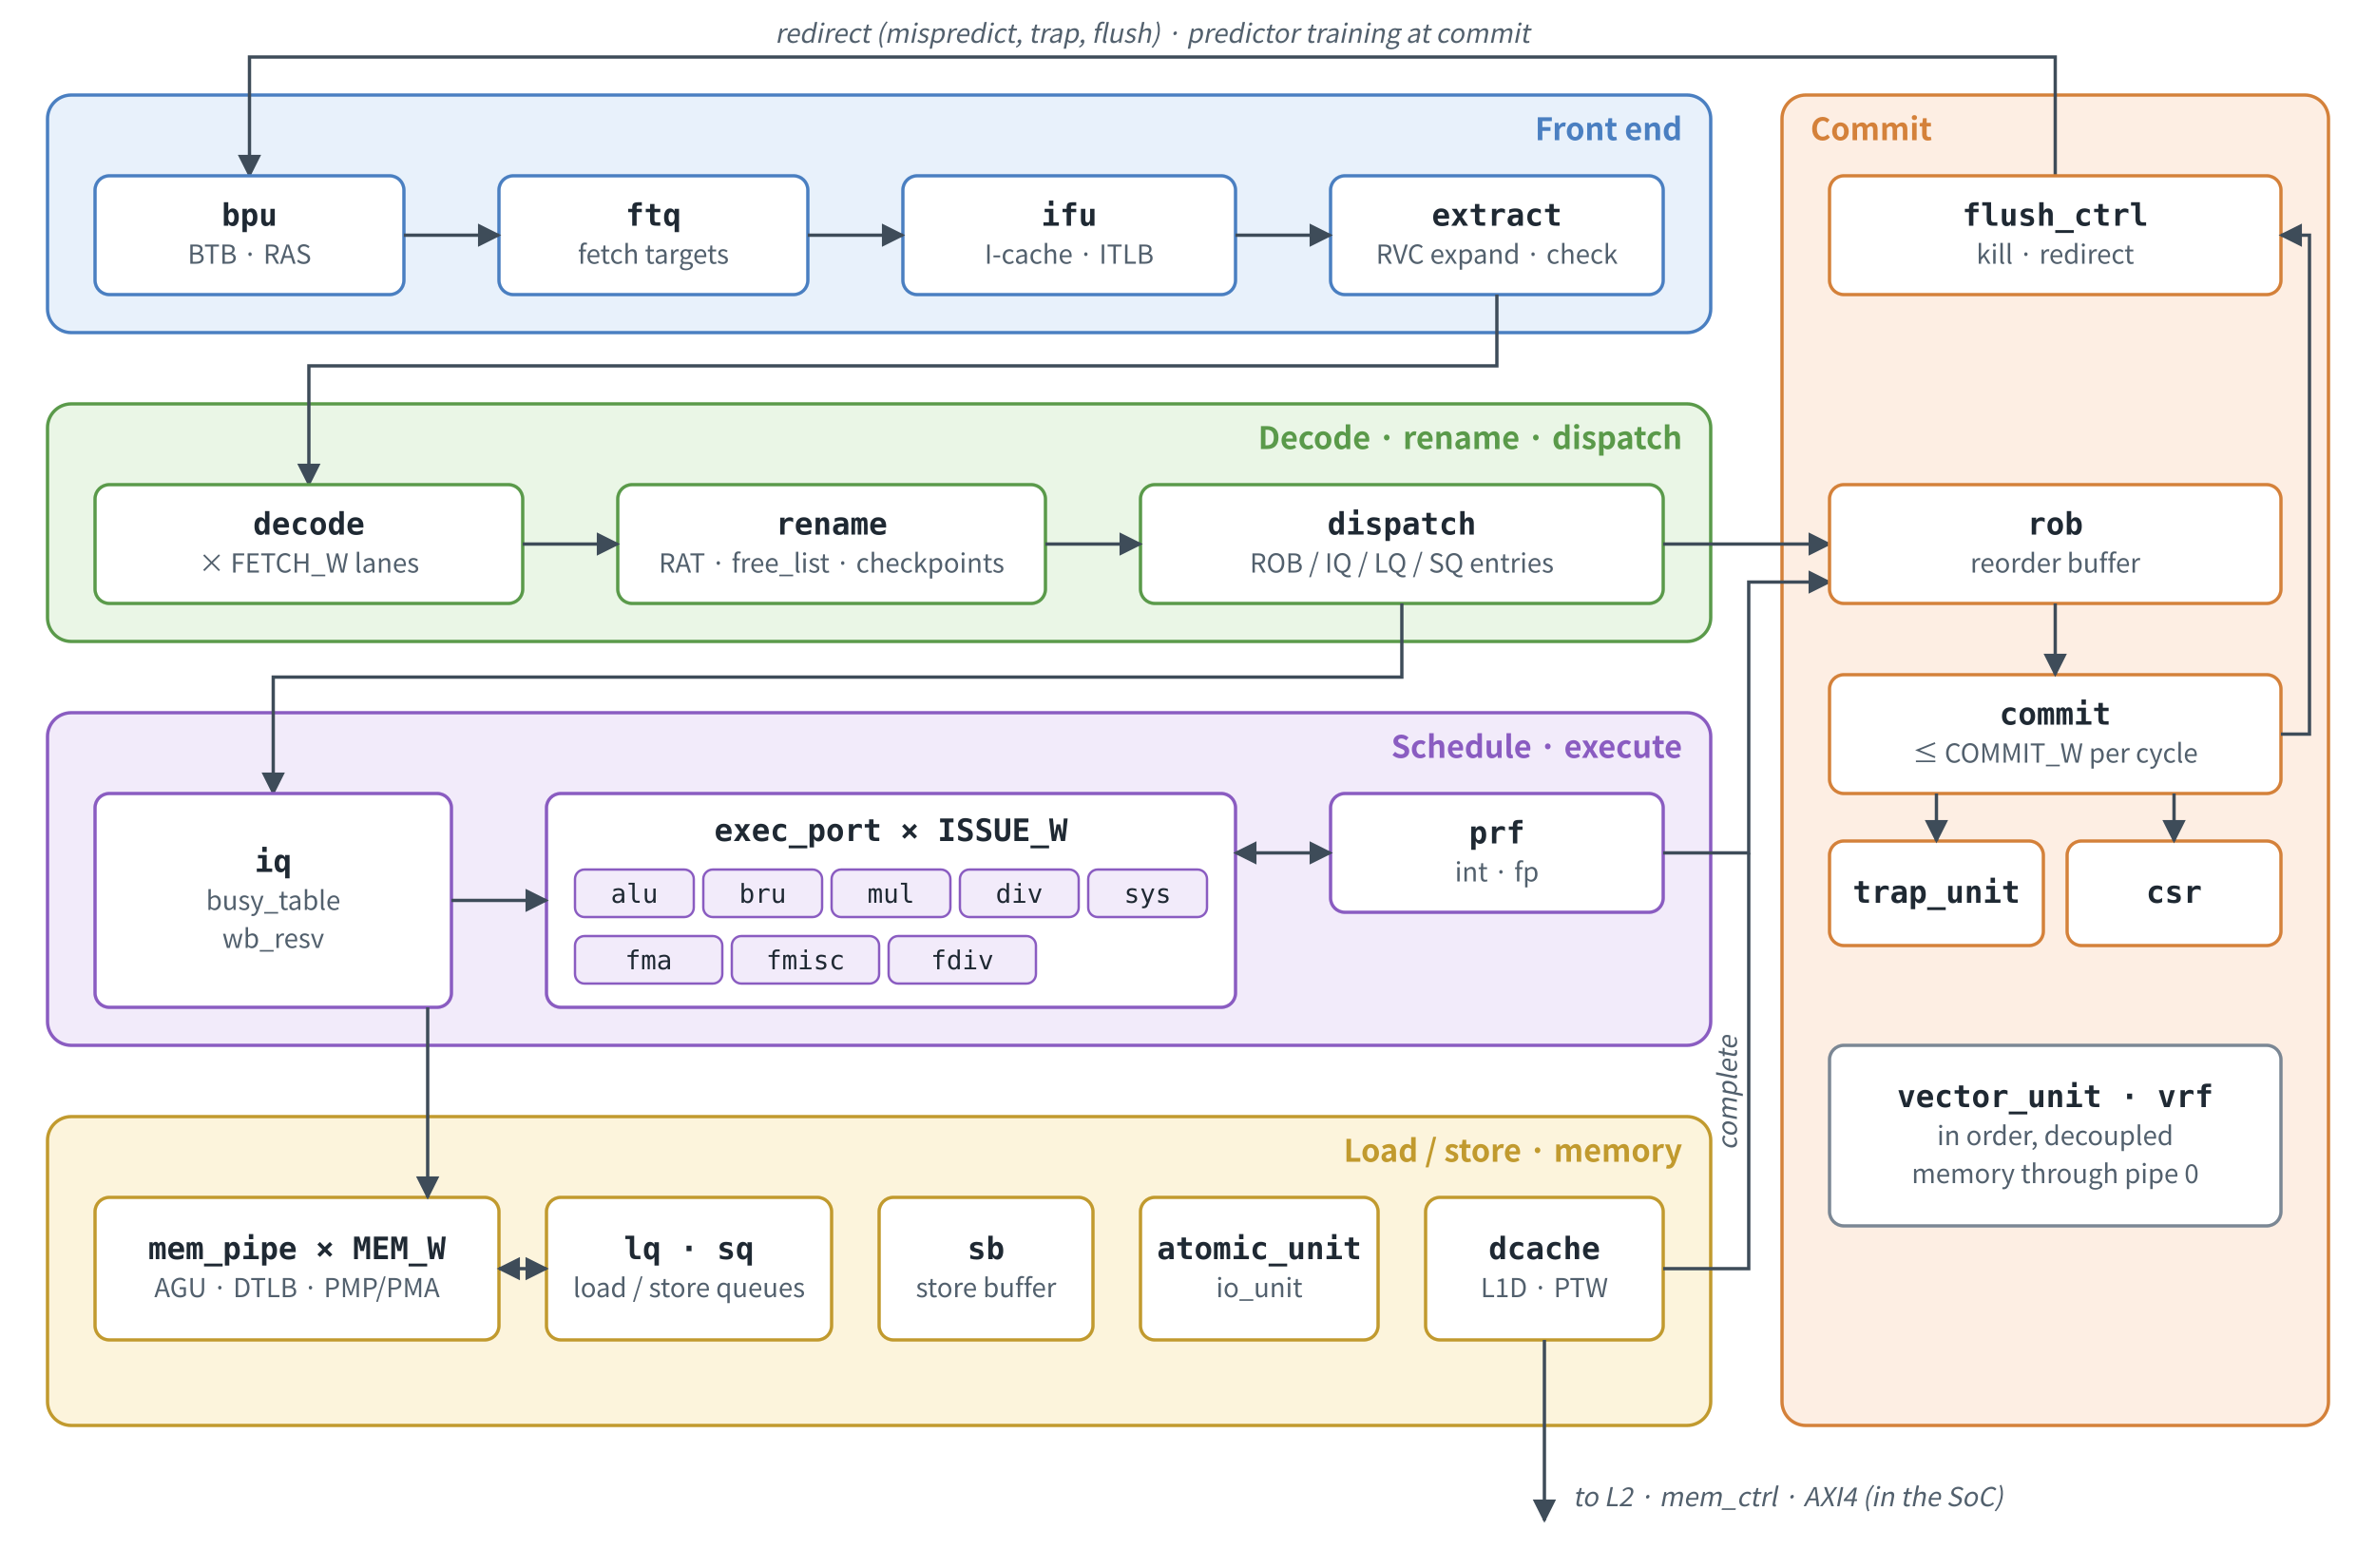
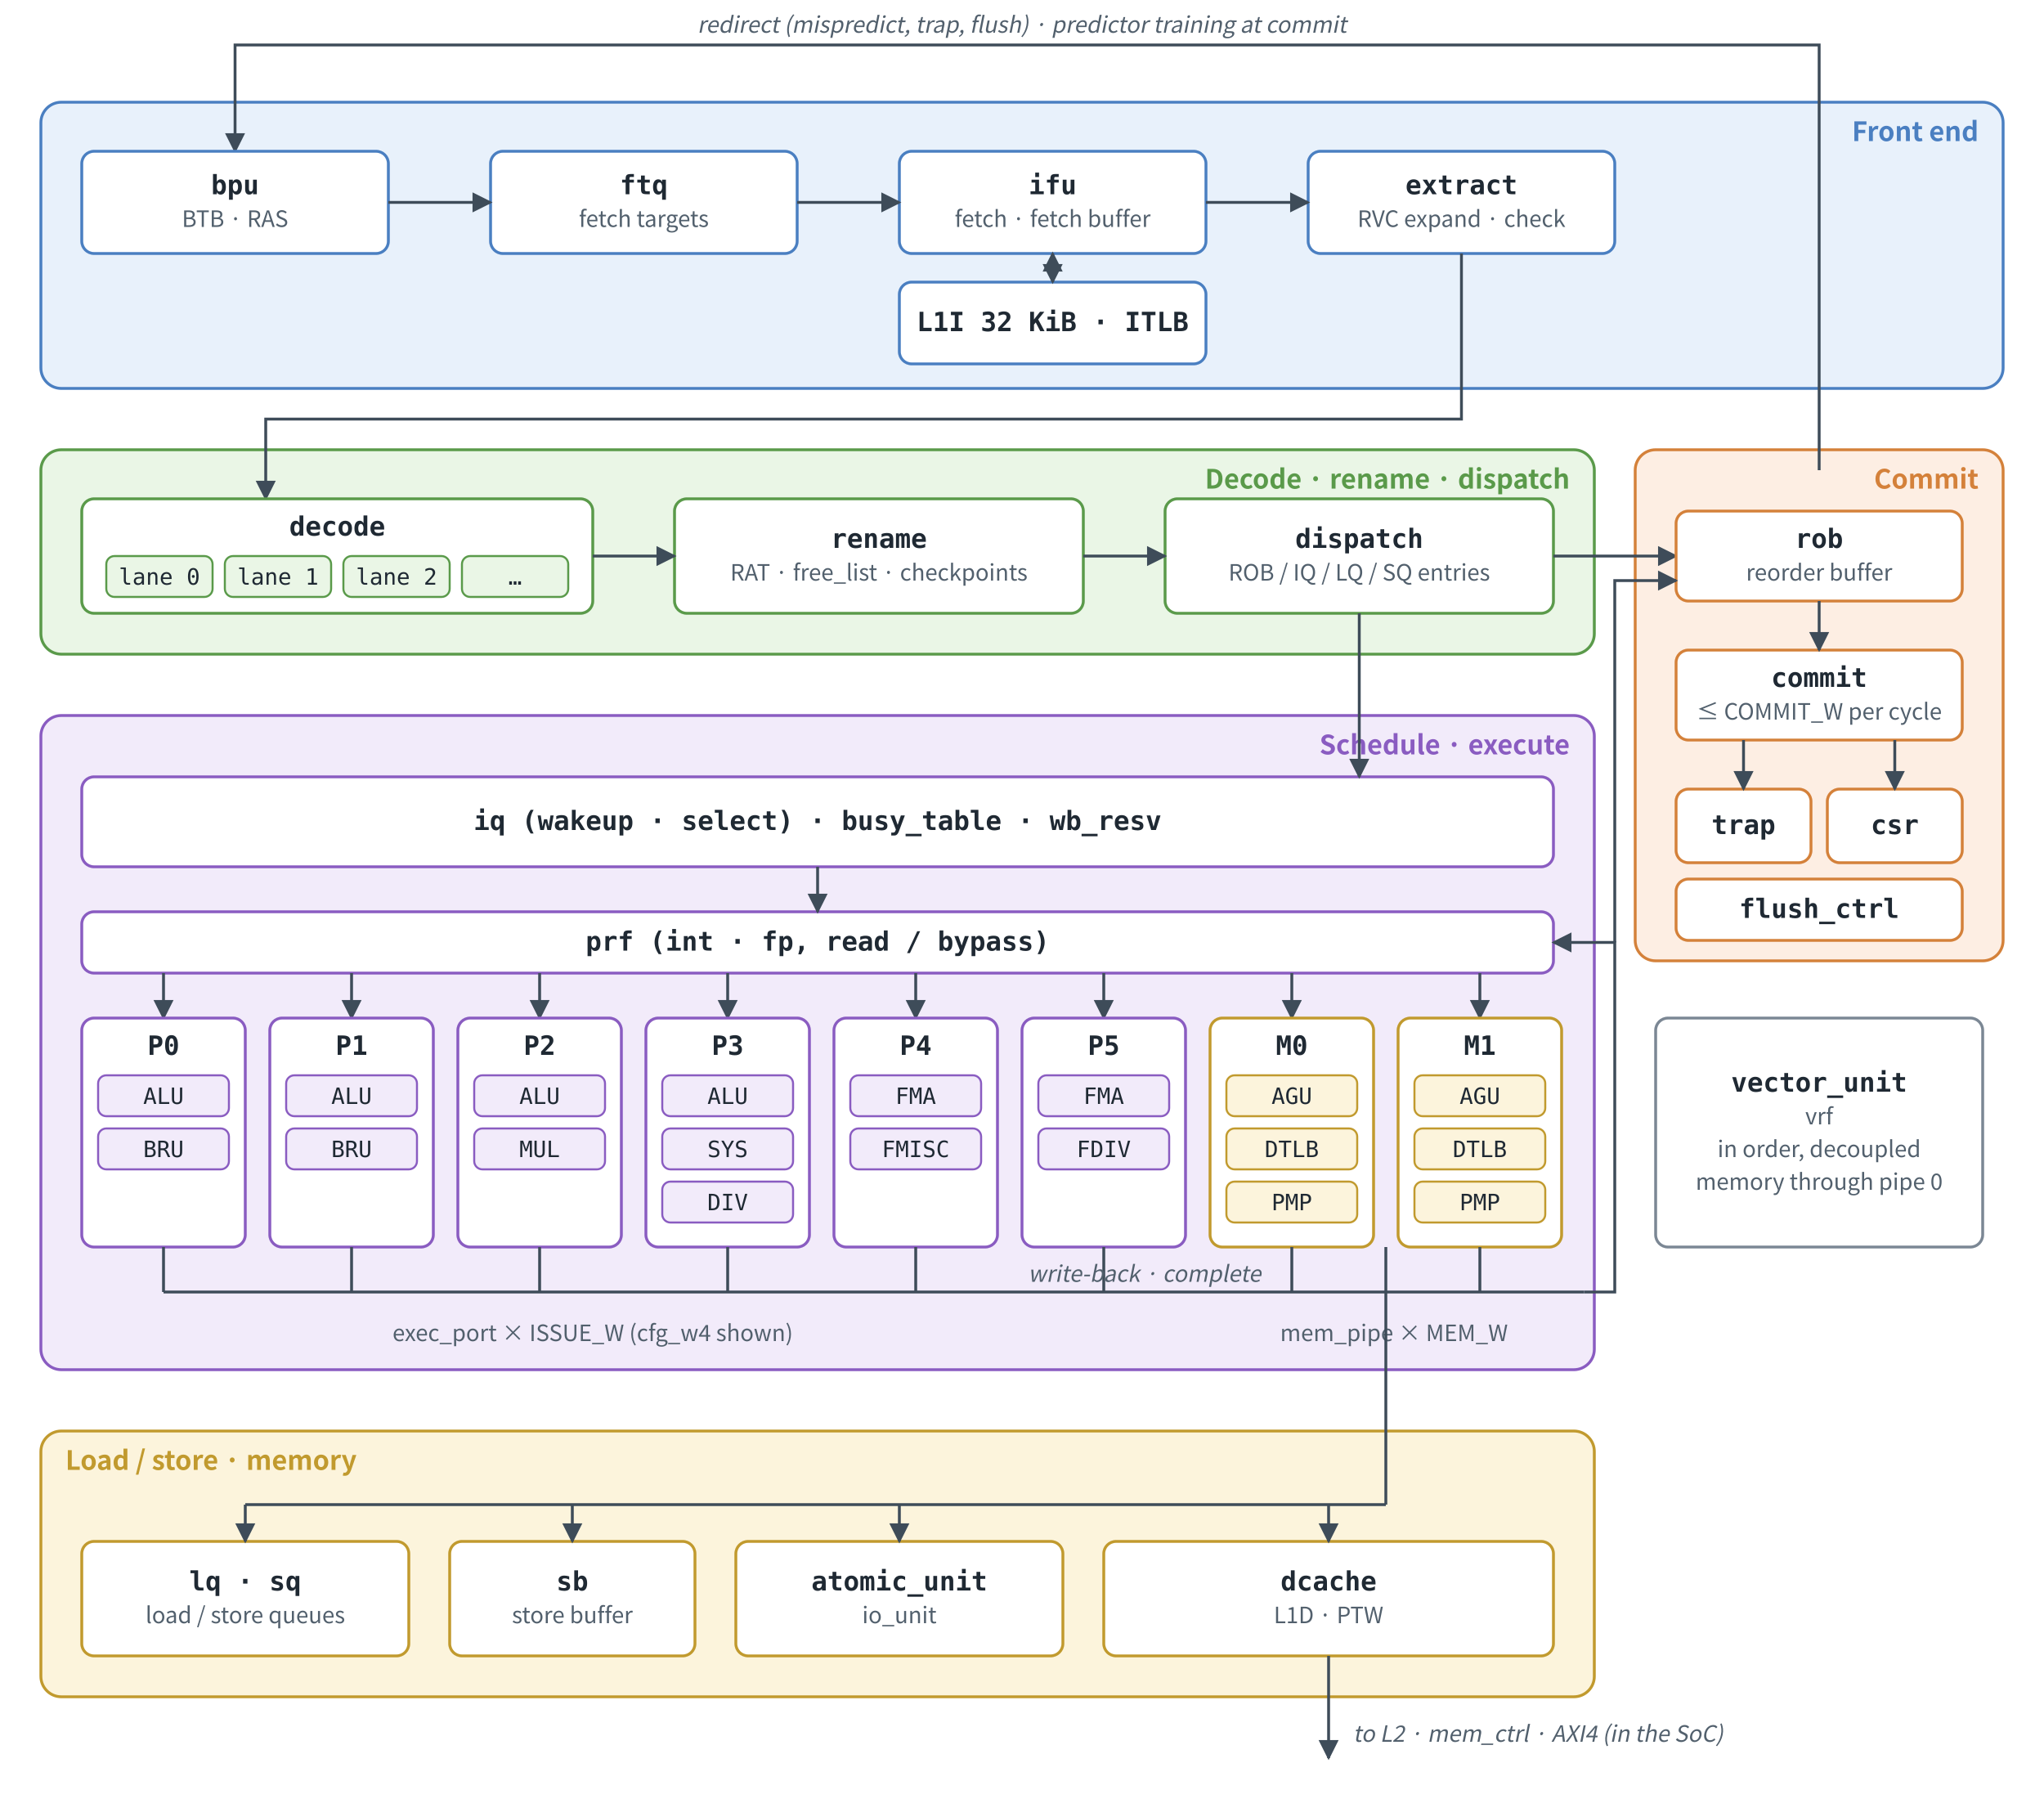
- <svg xmlns="http://www.w3.org/2000/svg" viewBox="0 0 1000 660" width="1000" height="660">
+ <svg xmlns="http://www.w3.org/2000/svg" viewBox="0 0 1000 880" width="1000" height="880">
  <style>
text{font-family:-apple-system,"Segoe UI","Hiragino Sans","Noto Sans CJK JP",Meiryo,Helvetica,Arial,sans-serif;fill:#1f2933}
.grp{font-size:13px;font-weight:700}
.t{font-size:13px;font-weight:600;font-family:ui-monospace,SFMono-Regular,Menlo,Consolas,monospace}
.s{font-size:11px;fill:#52606d}
.chip{font-size:11px;font-family:ui-monospace,SFMono-Regular,Menlo,Consolas,monospace}
.lab{font-size:11px;fill:#52606d;font-style:italic}
.box{fill:#fff;stroke-width:1.4}
.ln{fill:none;stroke:#3e4c59;stroke-width:1.4}
.dash{fill:none;stroke:#3e4c59;stroke-width:1.3;stroke-dasharray:5 4}
</style>
  <defs>
    <marker id="a" viewBox="0 0 10 10" refX="9" refY="5" markerWidth="7" markerHeight="7" orient="auto-start-reverse">
      <path d="M0,0 L10,5 L0,10 z" fill="#3e4c59" />
    </marker>
  </defs>
-   <rect width="1000" height="660" fill="#fff" />
-   <g transform="translate(0,40)">
-     <rect x="20" y="0" width="700" height="100" rx="10" fill="#e8f1fb" stroke="#4a7fc1" stroke-width="1.4" />
-     <text class="grp" x="708" y="19" text-anchor="end" style="fill:#4a7fc1">Front end</text>
-     <rect x="20" y="130" width="700" height="100" rx="10" fill="#eaf6e6" stroke="#5a9a4a" stroke-width="1.4" />
-     <text class="grp" x="708" y="149" text-anchor="end" style="fill:#5a9a4a">Decode · rename · dispatch</text>
-     <rect x="20" y="260" width="700" height="140" rx="10" fill="#f2ebfa" stroke="#8a5cc1" stroke-width="1.4" />
-     <text class="grp" x="708" y="279" text-anchor="end" style="fill:#8a5cc1">Schedule · execute</text>
-     <rect x="20" y="430" width="700" height="130" rx="10" fill="#fcf4dc" stroke="#c19a2e" stroke-width="1.4" />
-     <text class="grp" x="708" y="449" text-anchor="end" style="fill:#c19a2e">Load / store · memory</text>
-     <rect x="750" y="0" width="230" height="560" rx="10" fill="#fdeee3" stroke="#d4813a" stroke-width="1.4" />
-     <text class="grp" x="762" y="19" text-anchor="start" style="fill:#d4813a">Commit</text>
-     <path class="ln" d="M865,34 L865,-16 L105,-16 L105,34" marker-end="url(#a)" />
-     <text class="lab" x="485" y="-22" text-anchor="middle">redirect (mispredict, trap, flush) · predictor training at commit</text>
-     <rect class="box" x="40" y="34" width="130" height="50" rx="6" stroke="#4a7fc1" />
-     <text class="t" x="105.0" y="55.0" text-anchor="middle">bpu</text>
-     <text class="s" x="105.0" y="71.0" text-anchor="middle">BTB · RAS</text>
-     <rect class="box" x="210" y="34" width="130" height="50" rx="6" stroke="#4a7fc1" />
-     <text class="t" x="275.0" y="55.0" text-anchor="middle">ftq</text>
-     <text class="s" x="275.0" y="71.0" text-anchor="middle">fetch targets</text>
-     <rect class="box" x="380" y="34" width="140" height="50" rx="6" stroke="#4a7fc1" />
-     <text class="t" x="450.0" y="55.0" text-anchor="middle">ifu</text>
-     <text class="s" x="450.0" y="71.0" text-anchor="middle">I-cache · ITLB</text>
-     <rect class="box" x="560" y="34" width="140" height="50" rx="6" stroke="#4a7fc1" />
-     <text class="t" x="630.0" y="55.0" text-anchor="middle">extract</text>
-     <text class="s" x="630.0" y="71.0" text-anchor="middle">RVC expand · check</text>
-     <path class="ln" d="M170,59 L210,59" marker-end="url(#a)" />
-     <path class="ln" d="M340,59 L380,59" marker-end="url(#a)" />
-     <path class="ln" d="M520,59 L560,59" marker-end="url(#a)" />
-     <path class="ln" d="M630,84 L630,114 L130,114 L130,164" marker-end="url(#a)" />
-     <rect class="box" x="40" y="164" width="180" height="50" rx="6" stroke="#5a9a4a" />
-     <text class="t" x="130.0" y="185.0" text-anchor="middle">decode</text>
-     <text class="s" x="130.0" y="201.0" text-anchor="middle">× FETCH_W lanes</text>
-     <rect class="box" x="260" y="164" width="180" height="50" rx="6" stroke="#5a9a4a" />
-     <text class="t" x="350.0" y="185.0" text-anchor="middle">rename</text>
-     <text class="s" x="350.0" y="201.0" text-anchor="middle">RAT · free_list · checkpoints</text>
-     <rect class="box" x="480" y="164" width="220" height="50" rx="6" stroke="#5a9a4a" />
-     <text class="t" x="590.0" y="185.0" text-anchor="middle">dispatch</text>
-     <text class="s" x="590.0" y="201.0" text-anchor="middle">ROB / IQ / LQ / SQ entries</text>
-     <path class="ln" d="M220,189 L260,189" marker-end="url(#a)" />
-     <path class="ln" d="M440,189 L480,189" marker-end="url(#a)" />
-     <path class="ln" d="M700,189 L770,189" marker-end="url(#a)" />
-     <path class="ln" d="M590,214 L590,245 L115,245 L115,294" marker-end="url(#a)" />
-     <rect class="box" x="40" y="294" width="150" height="90" rx="6" stroke="#8a5cc1" />
-     <text class="t" x="115.0" y="327.0" text-anchor="middle">iq</text>
-     <text class="s" x="115.0" y="343.0" text-anchor="middle">busy_table</text>
-     <text class="s" x="115.0" y="359.0" text-anchor="middle">wb_resv</text>
-     <rect class="box" x="230" y="294" width="290" height="90" rx="6" stroke="#8a5cc1" />
-     <text class="t" x="375" y="314" text-anchor="middle">exec_port × ISSUE_W</text>
-     <rect x="242" y="326" width="50" height="20" rx="4" fill="#f2ebfa" stroke="#8a5cc1" stroke-width="1" />
-     <text class="chip" x="267.0" y="340" text-anchor="middle">alu</text>
-     <rect x="296" y="326" width="50" height="20" rx="4" fill="#f2ebfa" stroke="#8a5cc1" stroke-width="1" />
-     <text class="chip" x="321.0" y="340" text-anchor="middle">bru</text>
-     <rect x="350" y="326" width="50" height="20" rx="4" fill="#f2ebfa" stroke="#8a5cc1" stroke-width="1" />
-     <text class="chip" x="375.0" y="340" text-anchor="middle">mul</text>
-     <rect x="404" y="326" width="50" height="20" rx="4" fill="#f2ebfa" stroke="#8a5cc1" stroke-width="1" />
-     <text class="chip" x="429.0" y="340" text-anchor="middle">div</text>
-     <rect x="458" y="326" width="50" height="20" rx="4" fill="#f2ebfa" stroke="#8a5cc1" stroke-width="1" />
-     <text class="chip" x="483.0" y="340" text-anchor="middle">sys</text>
-     <rect x="242" y="354" width="62" height="20" rx="4" fill="#f2ebfa" stroke="#8a5cc1" stroke-width="1" />
-     <text class="chip" x="273.0" y="368" text-anchor="middle">fma</text>
-     <rect x="308" y="354" width="62" height="20" rx="4" fill="#f2ebfa" stroke="#8a5cc1" stroke-width="1" />
-     <text class="chip" x="339.0" y="368" text-anchor="middle">fmisc</text>
-     <rect x="374" y="354" width="62" height="20" rx="4" fill="#f2ebfa" stroke="#8a5cc1" stroke-width="1" />
-     <text class="chip" x="405.0" y="368" text-anchor="middle">fdiv</text>
-     <rect class="box" x="560" y="294" width="140" height="50" rx="6" stroke="#8a5cc1" />
-     <text class="t" x="630.0" y="315.0" text-anchor="middle">prf</text>
-     <text class="s" x="630.0" y="331.0" text-anchor="middle">int · fp</text>
-     <path class="ln" d="M190,339 L230,339" marker-end="url(#a)" />
-     <path class="ln" d="M520,319 L560,319" marker-end="url(#a)" marker-start="url(#a)" />
-     <rect class="box" x="40" y="464" width="170" height="60" rx="6" stroke="#c19a2e" />
-     <text class="t" x="125.0" y="490.0" text-anchor="middle">mem_pipe × MEM_W</text>
-     <text class="s" x="125.0" y="506.0" text-anchor="middle">AGU · DTLB · PMP/PMA</text>
-     <rect class="box" x="230" y="464" width="120" height="60" rx="6" stroke="#c19a2e" />
-     <text class="t" x="290.0" y="490.0" text-anchor="middle">lq · sq</text>
-     <text class="s" x="290.0" y="506.0" text-anchor="middle">load / store queues</text>
-     <rect class="box" x="370" y="464" width="90" height="60" rx="6" stroke="#c19a2e" />
-     <text class="t" x="415.0" y="490.0" text-anchor="middle">sb</text>
-     <text class="s" x="415.0" y="506.0" text-anchor="middle">store buffer</text>
-     <rect class="box" x="480" y="464" width="100" height="60" rx="6" stroke="#c19a2e" />
-     <text class="t" x="530.0" y="490.0" text-anchor="middle">atomic_unit</text>
-     <text class="s" x="530.0" y="506.0" text-anchor="middle">io_unit</text>
-     <rect class="box" x="600" y="464" width="100" height="60" rx="6" stroke="#c19a2e" />
-     <text class="t" x="650.0" y="490.0" text-anchor="middle">dcache</text>
-     <text class="s" x="650.0" y="506.0" text-anchor="middle">L1D · PTW</text>
-     <path class="ln" d="M180,384 L180,464" marker-end="url(#a)" />
-     <path class="ln" d="M210,494 L230,494" marker-end="url(#a)" marker-start="url(#a)" />
-     <path class="ln" d="M650,524 L650,600" marker-end="url(#a)" />
-     <text class="lab" x="662" y="594" text-anchor="start">to L2 · mem_ctrl · AXI4 (in the SoC)</text>
-     <path class="ln" d="M700,319 L736,319 L736,205 L770,205" marker-end="url(#a)" />
-     <path class="ln" d="M700,494 L736,494 L736,319" />
-     <text class="lab" x="731" y="420" text-anchor="middle" transform="rotate(-90 731 420)">complete</text>
-     <rect class="box" x="770" y="34" width="190" height="50" rx="6" stroke="#d4813a" />
-     <text class="t" x="865.0" y="55.0" text-anchor="middle">flush_ctrl</text>
-     <text class="s" x="865.0" y="71.0" text-anchor="middle">kill · redirect</text>
-     <rect class="box" x="770" y="164" width="190" height="50" rx="6" stroke="#d4813a" />
-     <text class="t" x="865.0" y="185.0" text-anchor="middle">rob</text>
-     <text class="s" x="865.0" y="201.0" text-anchor="middle">reorder buffer</text>
-     <rect class="box" x="770" y="244" width="190" height="50" rx="6" stroke="#d4813a" />
-     <text class="t" x="865.0" y="265.0" text-anchor="middle">commit</text>
-     <text class="s" x="865.0" y="281.0" text-anchor="middle">≤ COMMIT_W per cycle</text>
-     <rect class="box" x="770" y="314" width="90" height="44" rx="6" stroke="#d4813a" />
-     <text class="t" x="815.0" y="340.0" text-anchor="middle">trap_unit</text>
-     <rect class="box" x="870" y="314" width="90" height="44" rx="6" stroke="#d4813a" />
-     <text class="t" x="915.0" y="340.0" text-anchor="middle">csr</text>
-     <path class="ln" d="M865,214 L865,244" marker-end="url(#a)" />
-     <path class="ln" d="M815,294 L815,314" marker-end="url(#a)" />
-     <path class="ln" d="M915,294 L915,314" marker-end="url(#a)" />
-     <path class="ln" d="M960,269 L972,269 L972,59 L960,59" marker-end="url(#a)" />
-     <rect class="box" x="770" y="400" width="190" height="76" rx="6" stroke="#7b8794" />
-     <text class="t" x="865.0" y="426.0" text-anchor="middle">vector_unit · vrf</text>
-     <text class="s" x="865.0" y="442.0" text-anchor="middle">in order, decoupled</text>
-     <text class="s" x="865.0" y="458.0" text-anchor="middle">memory through pipe 0</text>
-   </g>
+   <rect width="1000" height="880" fill="#fff" />
+   <rect x="20" y="50" width="960" height="140" rx="10" fill="#e8f1fb" stroke="#4a7fc1" stroke-width="1.4" />
+   <text class="grp" x="968" y="69" text-anchor="end" style="fill:#4a7fc1">Front end</text>
+   <rect x="20" y="220" width="760" height="100" rx="10" fill="#eaf6e6" stroke="#5a9a4a" stroke-width="1.4" />
+   <text class="grp" x="768" y="239" text-anchor="end" style="fill:#5a9a4a">Decode · rename · dispatch</text>
+   <rect x="800" y="220" width="180" height="250" rx="10" fill="#fdeee3" stroke="#d4813a" stroke-width="1.4" />
+   <text class="grp" x="968" y="239" text-anchor="end" style="fill:#d4813a">Commit</text>
+   <rect x="20" y="350" width="760" height="320" rx="10" fill="#f2ebfa" stroke="#8a5cc1" stroke-width="1.4" />
+   <text class="grp" x="768" y="369" text-anchor="end" style="fill:#8a5cc1">Schedule · execute</text>
+   <rect x="20" y="700" width="760" height="130" rx="10" fill="#fcf4dc" stroke="#c19a2e" stroke-width="1.4" />
+   <text class="grp" x="32" y="719" text-anchor="start" style="fill:#c19a2e">Load / store · memory</text>
+   <path class="ln" d="M890,230 L890,22 L115,22 L115,74" marker-end="url(#a)" />
+   <text class="lab" x="500" y="16" text-anchor="middle">redirect (mispredict, trap, flush) · predictor training at commit</text>
+   <rect class="box" x="40" y="74" width="150" height="50" rx="6" stroke="#4a7fc1" />
+   <text class="t" x="115.0" y="95.0" text-anchor="middle">bpu</text>
+   <text class="s" x="115.0" y="111.0" text-anchor="middle">BTB · RAS</text>
+   <rect class="box" x="240" y="74" width="150" height="50" rx="6" stroke="#4a7fc1" />
+   <text class="t" x="315.0" y="95.0" text-anchor="middle">ftq</text>
+   <text class="s" x="315.0" y="111.0" text-anchor="middle">fetch targets</text>
+   <rect class="box" x="440" y="74" width="150" height="50" rx="6" stroke="#4a7fc1" />
+   <text class="t" x="515.0" y="95.0" text-anchor="middle">ifu</text>
+   <text class="s" x="515.0" y="111.0" text-anchor="middle">fetch · fetch buffer</text>
+   <rect class="box" x="640" y="74" width="150" height="50" rx="6" stroke="#4a7fc1" />
+   <text class="t" x="715.0" y="95.0" text-anchor="middle">extract</text>
+   <text class="s" x="715.0" y="111.0" text-anchor="middle">RVC expand · check</text>
+   <rect class="box" x="440" y="138" width="150" height="40" rx="6" stroke="#4a7fc1" />
+   <text class="t" x="515.0" y="162.0" text-anchor="middle">L1I 32 KiB · ITLB</text>
+   <path class="ln" d="M190,99 L240,99" marker-end="url(#a)" />
+   <path class="ln" d="M390,99 L440,99" marker-end="url(#a)" />
+   <path class="ln" d="M590,99 L640,99" marker-end="url(#a)" />
+   <path class="ln" d="M515,124 L515,138" marker-end="url(#a)" marker-start="url(#a)" />
+   <path class="ln" d="M715,124 L715,205 L130,205 L130,244" marker-end="url(#a)" />
+   <rect class="box" x="40" y="244" width="250" height="56" rx="6" stroke="#5a9a4a" />
+   <text class="t" x="165" y="262" text-anchor="middle">decode</text>
+   <rect x="52" y="272" width="52" height="20" rx="4" fill="#eaf6e6" stroke="#5a9a4a" stroke-width="1" />
+   <text class="chip" x="78.0" y="286" text-anchor="middle">lane 0</text>
+   <rect x="110" y="272" width="52" height="20" rx="4" fill="#eaf6e6" stroke="#5a9a4a" stroke-width="1" />
+   <text class="chip" x="136.0" y="286" text-anchor="middle">lane 1</text>
+   <rect x="168" y="272" width="52" height="20" rx="4" fill="#eaf6e6" stroke="#5a9a4a" stroke-width="1" />
+   <text class="chip" x="194.0" y="286" text-anchor="middle">lane 2</text>
+   <rect x="226" y="272" width="52" height="20" rx="4" fill="#eaf6e6" stroke="#5a9a4a" stroke-width="1" />
+   <text class="chip" x="252.0" y="286" text-anchor="middle">…</text>
+   <rect class="box" x="330" y="244" width="200" height="56" rx="6" stroke="#5a9a4a" />
+   <text class="t" x="430.0" y="268.0" text-anchor="middle">rename</text>
+   <text class="s" x="430.0" y="284.0" text-anchor="middle">RAT · free_list · checkpoints</text>
+   <rect class="box" x="570" y="244" width="190" height="56" rx="6" stroke="#5a9a4a" />
+   <text class="t" x="665.0" y="268.0" text-anchor="middle">dispatch</text>
+   <text class="s" x="665.0" y="284.0" text-anchor="middle">ROB / IQ / LQ / SQ entries</text>
+   <path class="ln" d="M290,272 L330,272" marker-end="url(#a)" />
+   <path class="ln" d="M530,272 L570,272" marker-end="url(#a)" />
+   <path class="ln" d="M760,272 L820,272" marker-end="url(#a)" />
+   <rect class="box" x="820" y="250" width="140" height="44" rx="6" stroke="#d4813a" />
+   <text class="t" x="890.0" y="268.0" text-anchor="middle">rob</text>
+   <text class="s" x="890.0" y="284.0" text-anchor="middle">reorder buffer</text>
+   <rect class="box" x="820" y="318" width="140" height="44" rx="6" stroke="#d4813a" />
+   <text class="t" x="890.0" y="336.0" text-anchor="middle">commit</text>
+   <text class="s" x="890.0" y="352.0" text-anchor="middle">≤ COMMIT_W per cycle</text>
+   <rect class="box" x="820" y="386" width="66" height="36" rx="6" stroke="#d4813a" />
+   <text class="t" x="853.0" y="408.0" text-anchor="middle">trap</text>
+   <rect class="box" x="894" y="386" width="66" height="36" rx="6" stroke="#d4813a" />
+   <text class="t" x="927.0" y="408.0" text-anchor="middle">csr</text>
+   <rect class="box" x="820" y="430" width="140" height="30" rx="6" stroke="#d4813a" />
+   <text class="t" x="890.0" y="449.0" text-anchor="middle">flush_ctrl</text>
+   <path class="ln" d="M890,294 L890,318" marker-end="url(#a)" />
+   <path class="ln" d="M853,362 L853,386" marker-end="url(#a)" />
+   <path class="ln" d="M927,362 L927,386" marker-end="url(#a)" />
+   <rect class="box" x="40" y="380" width="720" height="44" rx="6" stroke="#8a5cc1" />
+   <text class="t" x="400.0" y="406.0" text-anchor="middle">iq  (wakeup · select)  ·  busy_table  ·  wb_resv</text>
+   <path class="ln" d="M665,300 L665,380" marker-end="url(#a)" />
+   <rect class="box" x="40" y="446" width="720" height="30" rx="6" stroke="#8a5cc1" />
+   <text class="t" x="400.0" y="465.0" text-anchor="middle">prf  (int · fp, read / bypass)</text>
+   <path class="ln" d="M400,424 L400,446" marker-end="url(#a)" />
+   <path class="ln" d="M80,476 L80,498" marker-end="url(#a)" />
+   <rect class="box" x="40" y="498" width="80" height="112" rx="6" stroke="#8a5cc1" />
+   <text class="t" x="80" y="516" text-anchor="middle">P0</text>
+   <rect x="48" y="526" width="64" height="20" rx="4" fill="#f2ebfa" stroke="#8a5cc1" stroke-width="1" />
+   <text class="chip" x="80.0" y="540" text-anchor="middle">ALU</text>
+   <rect x="48" y="552" width="64" height="20" rx="4" fill="#f2ebfa" stroke="#8a5cc1" stroke-width="1" />
+   <text class="chip" x="80.0" y="566" text-anchor="middle">BRU</text>
+   <path class="ln" d="M80,610 L80,632" />
+   <path class="ln" d="M172,476 L172,498" marker-end="url(#a)" />
+   <rect class="box" x="132" y="498" width="80" height="112" rx="6" stroke="#8a5cc1" />
+   <text class="t" x="172" y="516" text-anchor="middle">P1</text>
+   <rect x="140" y="526" width="64" height="20" rx="4" fill="#f2ebfa" stroke="#8a5cc1" stroke-width="1" />
+   <text class="chip" x="172.0" y="540" text-anchor="middle">ALU</text>
+   <rect x="140" y="552" width="64" height="20" rx="4" fill="#f2ebfa" stroke="#8a5cc1" stroke-width="1" />
+   <text class="chip" x="172.0" y="566" text-anchor="middle">BRU</text>
+   <path class="ln" d="M172,610 L172,632" />
+   <path class="ln" d="M264,476 L264,498" marker-end="url(#a)" />
+   <rect class="box" x="224" y="498" width="80" height="112" rx="6" stroke="#8a5cc1" />
+   <text class="t" x="264" y="516" text-anchor="middle">P2</text>
+   <rect x="232" y="526" width="64" height="20" rx="4" fill="#f2ebfa" stroke="#8a5cc1" stroke-width="1" />
+   <text class="chip" x="264.0" y="540" text-anchor="middle">ALU</text>
+   <rect x="232" y="552" width="64" height="20" rx="4" fill="#f2ebfa" stroke="#8a5cc1" stroke-width="1" />
+   <text class="chip" x="264.0" y="566" text-anchor="middle">MUL</text>
+   <path class="ln" d="M264,610 L264,632" />
+   <path class="ln" d="M356,476 L356,498" marker-end="url(#a)" />
+   <rect class="box" x="316" y="498" width="80" height="112" rx="6" stroke="#8a5cc1" />
+   <text class="t" x="356" y="516" text-anchor="middle">P3</text>
+   <rect x="324" y="526" width="64" height="20" rx="4" fill="#f2ebfa" stroke="#8a5cc1" stroke-width="1" />
+   <text class="chip" x="356.0" y="540" text-anchor="middle">ALU</text>
+   <rect x="324" y="552" width="64" height="20" rx="4" fill="#f2ebfa" stroke="#8a5cc1" stroke-width="1" />
+   <text class="chip" x="356.0" y="566" text-anchor="middle">SYS</text>
+   <rect x="324" y="578" width="64" height="20" rx="4" fill="#f2ebfa" stroke="#8a5cc1" stroke-width="1" />
+   <text class="chip" x="356.0" y="592" text-anchor="middle">DIV</text>
+   <path class="ln" d="M356,610 L356,632" />
+   <path class="ln" d="M448,476 L448,498" marker-end="url(#a)" />
+   <rect class="box" x="408" y="498" width="80" height="112" rx="6" stroke="#8a5cc1" />
+   <text class="t" x="448" y="516" text-anchor="middle">P4</text>
+   <rect x="416" y="526" width="64" height="20" rx="4" fill="#f2ebfa" stroke="#8a5cc1" stroke-width="1" />
+   <text class="chip" x="448.0" y="540" text-anchor="middle">FMA</text>
+   <rect x="416" y="552" width="64" height="20" rx="4" fill="#f2ebfa" stroke="#8a5cc1" stroke-width="1" />
+   <text class="chip" x="448.0" y="566" text-anchor="middle">FMISC</text>
+   <path class="ln" d="M448,610 L448,632" />
+   <path class="ln" d="M540,476 L540,498" marker-end="url(#a)" />
+   <rect class="box" x="500" y="498" width="80" height="112" rx="6" stroke="#8a5cc1" />
+   <text class="t" x="540" y="516" text-anchor="middle">P5</text>
+   <rect x="508" y="526" width="64" height="20" rx="4" fill="#f2ebfa" stroke="#8a5cc1" stroke-width="1" />
+   <text class="chip" x="540.0" y="540" text-anchor="middle">FMA</text>
+   <rect x="508" y="552" width="64" height="20" rx="4" fill="#f2ebfa" stroke="#8a5cc1" stroke-width="1" />
+   <text class="chip" x="540.0" y="566" text-anchor="middle">FDIV</text>
+   <path class="ln" d="M540,610 L540,632" />
+   <path class="ln" d="M632,476 L632,498" marker-end="url(#a)" />
+   <rect class="box" x="592" y="498" width="80" height="112" rx="6" stroke="#c19a2e" />
+   <text class="t" x="632" y="516" text-anchor="middle">M0</text>
+   <rect x="600" y="526" width="64" height="20" rx="4" fill="#fcf4dc" stroke="#c19a2e" stroke-width="1" />
+   <text class="chip" x="632.0" y="540" text-anchor="middle">AGU</text>
+   <rect x="600" y="552" width="64" height="20" rx="4" fill="#fcf4dc" stroke="#c19a2e" stroke-width="1" />
+   <text class="chip" x="632.0" y="566" text-anchor="middle">DTLB</text>
+   <rect x="600" y="578" width="64" height="20" rx="4" fill="#fcf4dc" stroke="#c19a2e" stroke-width="1" />
+   <text class="chip" x="632.0" y="592" text-anchor="middle">PMP</text>
+   <path class="ln" d="M632,610 L632,632" />
+   <path class="ln" d="M724,476 L724,498" marker-end="url(#a)" />
+   <rect class="box" x="684" y="498" width="80" height="112" rx="6" stroke="#c19a2e" />
+   <text class="t" x="724" y="516" text-anchor="middle">M1</text>
+   <rect x="692" y="526" width="64" height="20" rx="4" fill="#fcf4dc" stroke="#c19a2e" stroke-width="1" />
+   <text class="chip" x="724.0" y="540" text-anchor="middle">AGU</text>
+   <rect x="692" y="552" width="64" height="20" rx="4" fill="#fcf4dc" stroke="#c19a2e" stroke-width="1" />
+   <text class="chip" x="724.0" y="566" text-anchor="middle">DTLB</text>
+   <rect x="692" y="578" width="64" height="20" rx="4" fill="#fcf4dc" stroke="#c19a2e" stroke-width="1" />
+   <text class="chip" x="724.0" y="592" text-anchor="middle">PMP</text>
+   <path class="ln" d="M724,610 L724,632" />
+   <text class="lab" x="356" y="492" text-anchor="middle" />
+   <text class="s" x="290" y="656" text-anchor="middle">exec_port × ISSUE_W  (cfg_w4 shown)</text>
+   <text class="s" x="682" y="656" text-anchor="middle">mem_pipe × MEM_W</text>
+   <path class="ln" d="M80,632 L775,632" />
+   <text class="lab" x="560" y="627" text-anchor="middle">write-back · complete</text>
+   <path class="ln" d="M775,632 L790,632 L790,461 L760,461" marker-end="url(#a)" />
+   <path class="ln" d="M790,461 L790,284 L820,284" marker-end="url(#a)" />
+   <rect class="box" x="40" y="754" width="160" height="56" rx="6" stroke="#c19a2e" />
+   <text class="t" x="120.0" y="778.0" text-anchor="middle">lq · sq</text>
+   <text class="s" x="120.0" y="794.0" text-anchor="middle">load / store queues</text>
+   <rect class="box" x="220" y="754" width="120" height="56" rx="6" stroke="#c19a2e" />
+   <text class="t" x="280.0" y="778.0" text-anchor="middle">sb</text>
+   <text class="s" x="280.0" y="794.0" text-anchor="middle">store buffer</text>
+   <rect class="box" x="360" y="754" width="160" height="56" rx="6" stroke="#c19a2e" />
+   <text class="t" x="440.0" y="778.0" text-anchor="middle">atomic_unit</text>
+   <text class="s" x="440.0" y="794.0" text-anchor="middle">io_unit</text>
+   <rect class="box" x="540" y="754" width="220" height="56" rx="6" stroke="#c19a2e" />
+   <text class="t" x="650.0" y="778.0" text-anchor="middle">dcache</text>
+   <text class="s" x="650.0" y="794.0" text-anchor="middle">L1D · PTW</text>
+   <path class="ln" d="M678,610 L678,736 M120,736 L678,736" />
+   <path class="ln" d="M120,736 L120,754" marker-end="url(#a)" />
+   <path class="ln" d="M280,736 L280,754" marker-end="url(#a)" />
+   <path class="ln" d="M440,736 L440,754" marker-end="url(#a)" />
+   <path class="ln" d="M650,736 L650,754" marker-end="url(#a)" />
+   <path class="ln" d="M650,810 L650,860" marker-end="url(#a)" />
+   <text class="lab" x="662" y="852" text-anchor="start">to L2 · mem_ctrl · AXI4 (in the SoC)</text>
+   <rect class="box" x="810" y="498" width="160" height="112" rx="6" stroke="#7b8794" />
+   <text class="t" x="890.0" y="534.0" text-anchor="middle">vector_unit</text>
+   <text class="s" x="890.0" y="550.0" text-anchor="middle">vrf</text>
+   <text class="s" x="890.0" y="566.0" text-anchor="middle">in order, decoupled</text>
+   <text class="s" x="890.0" y="582.0" text-anchor="middle">memory through pipe 0</text>
</svg>
